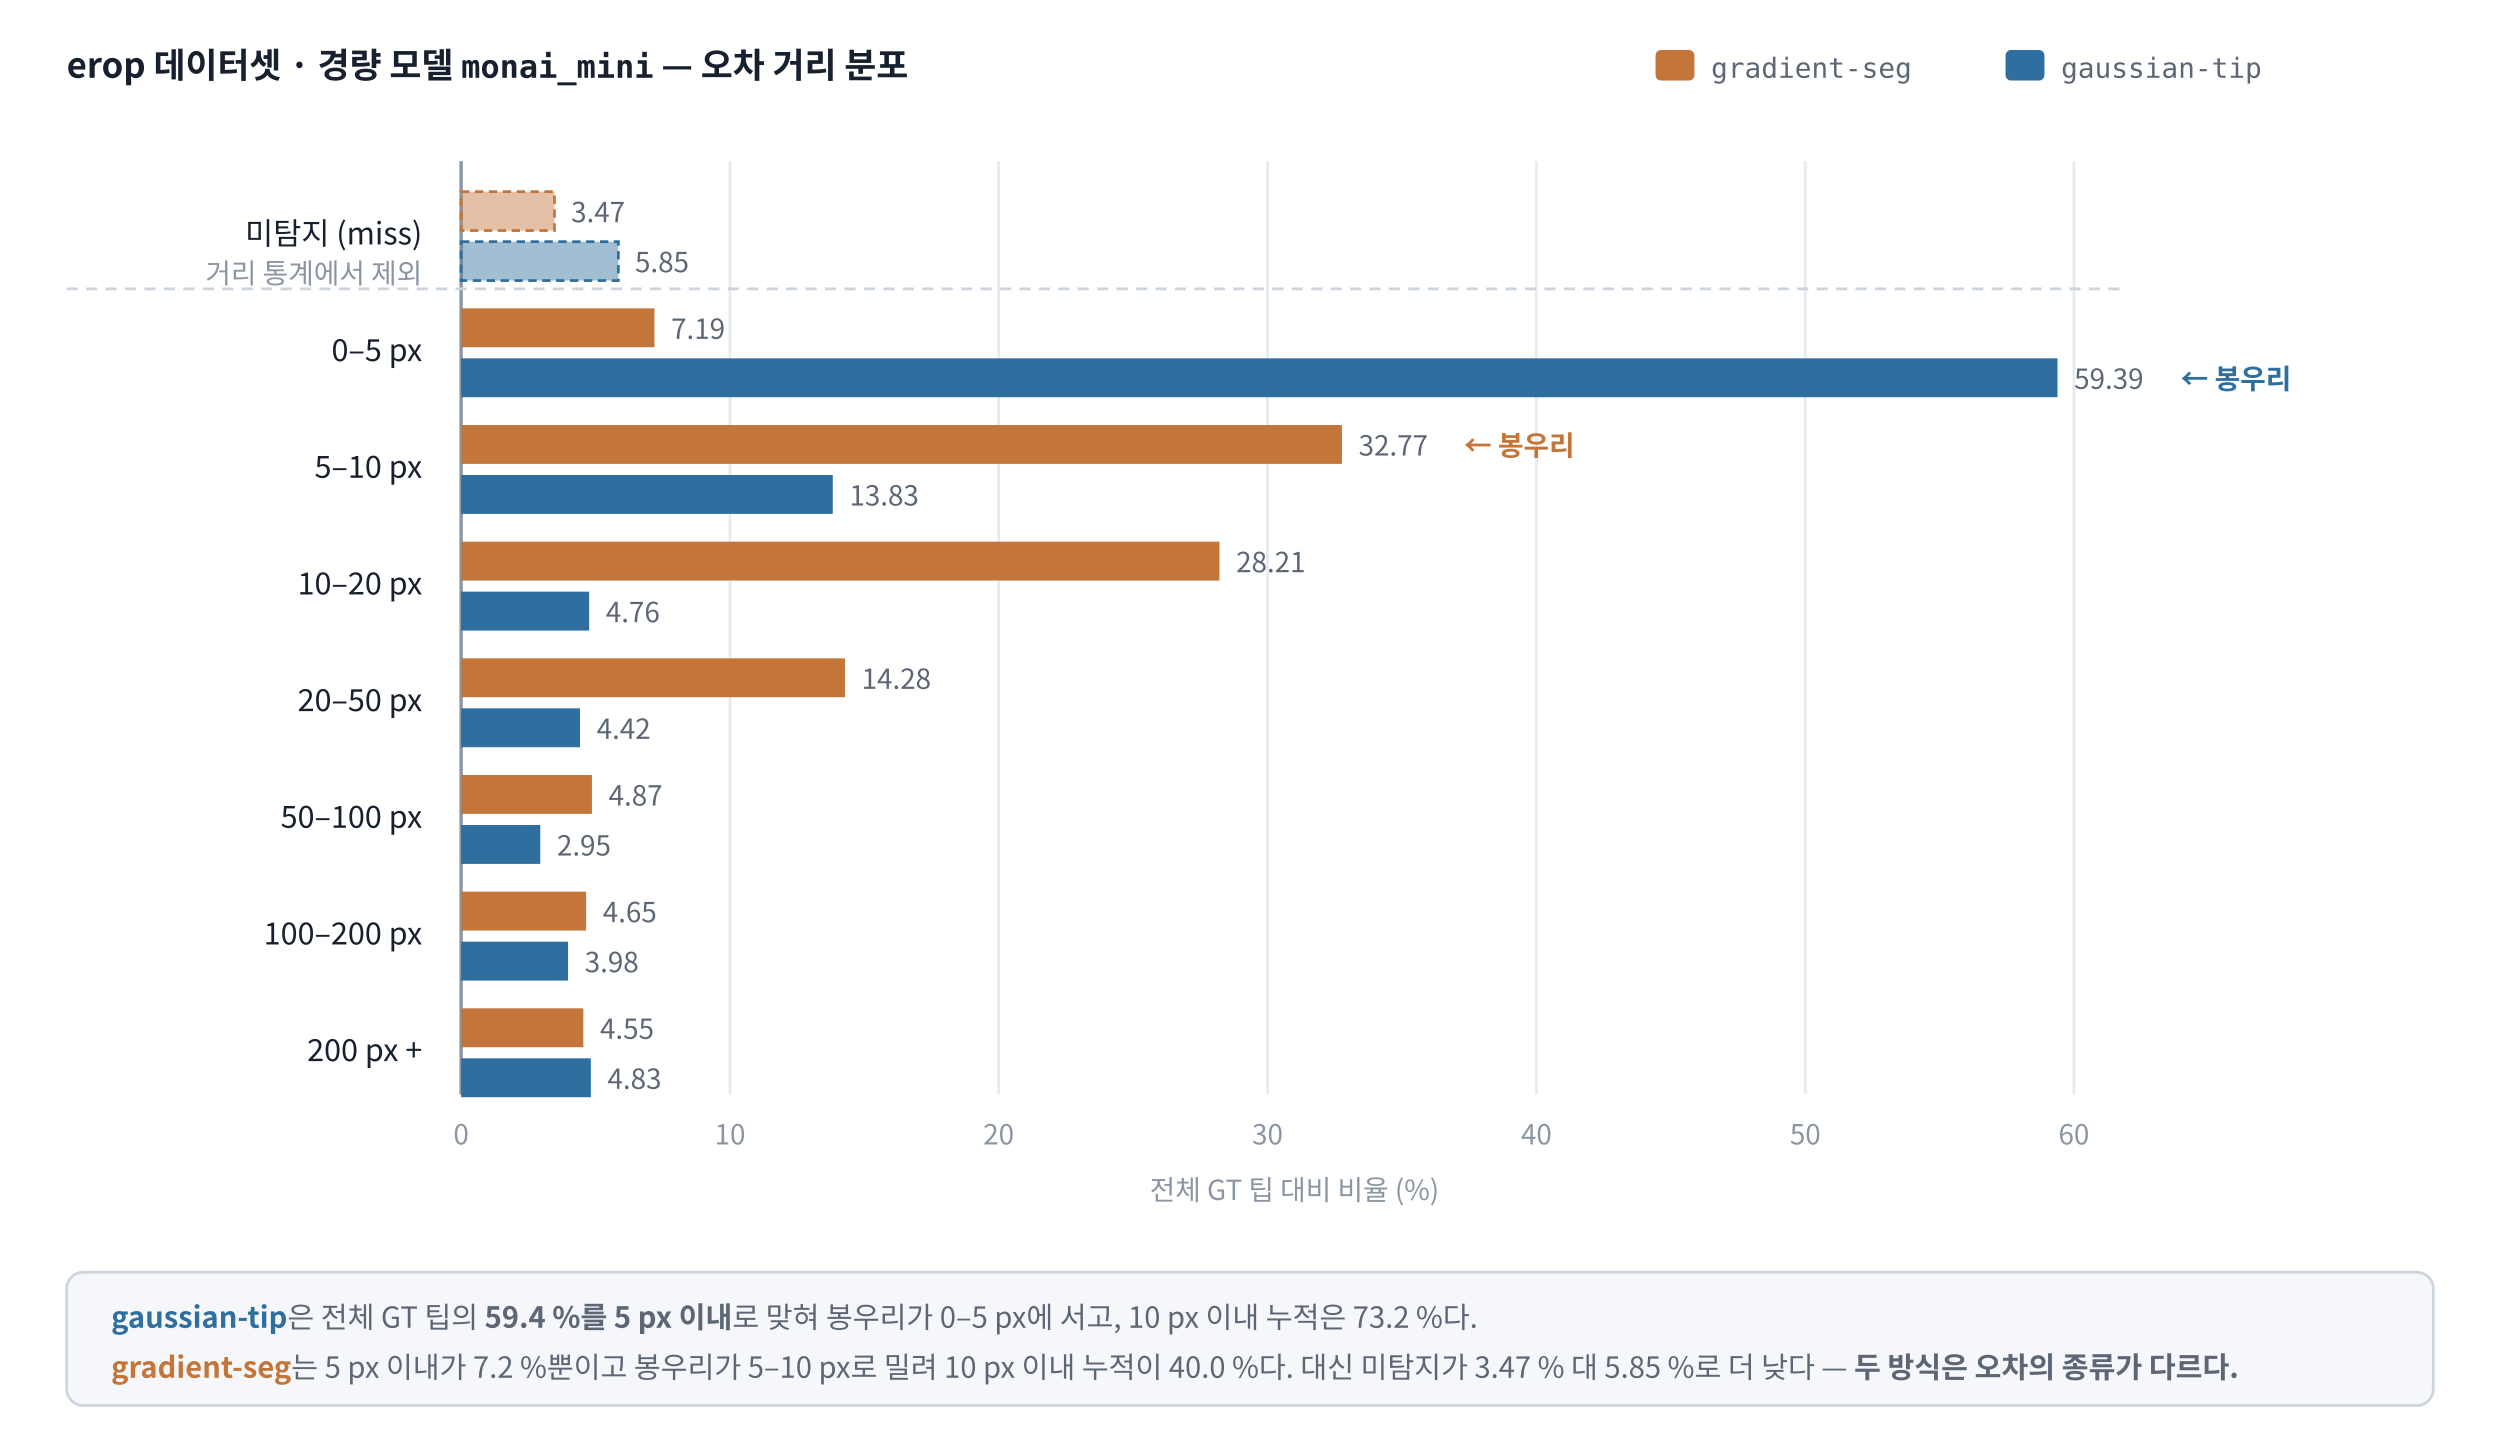
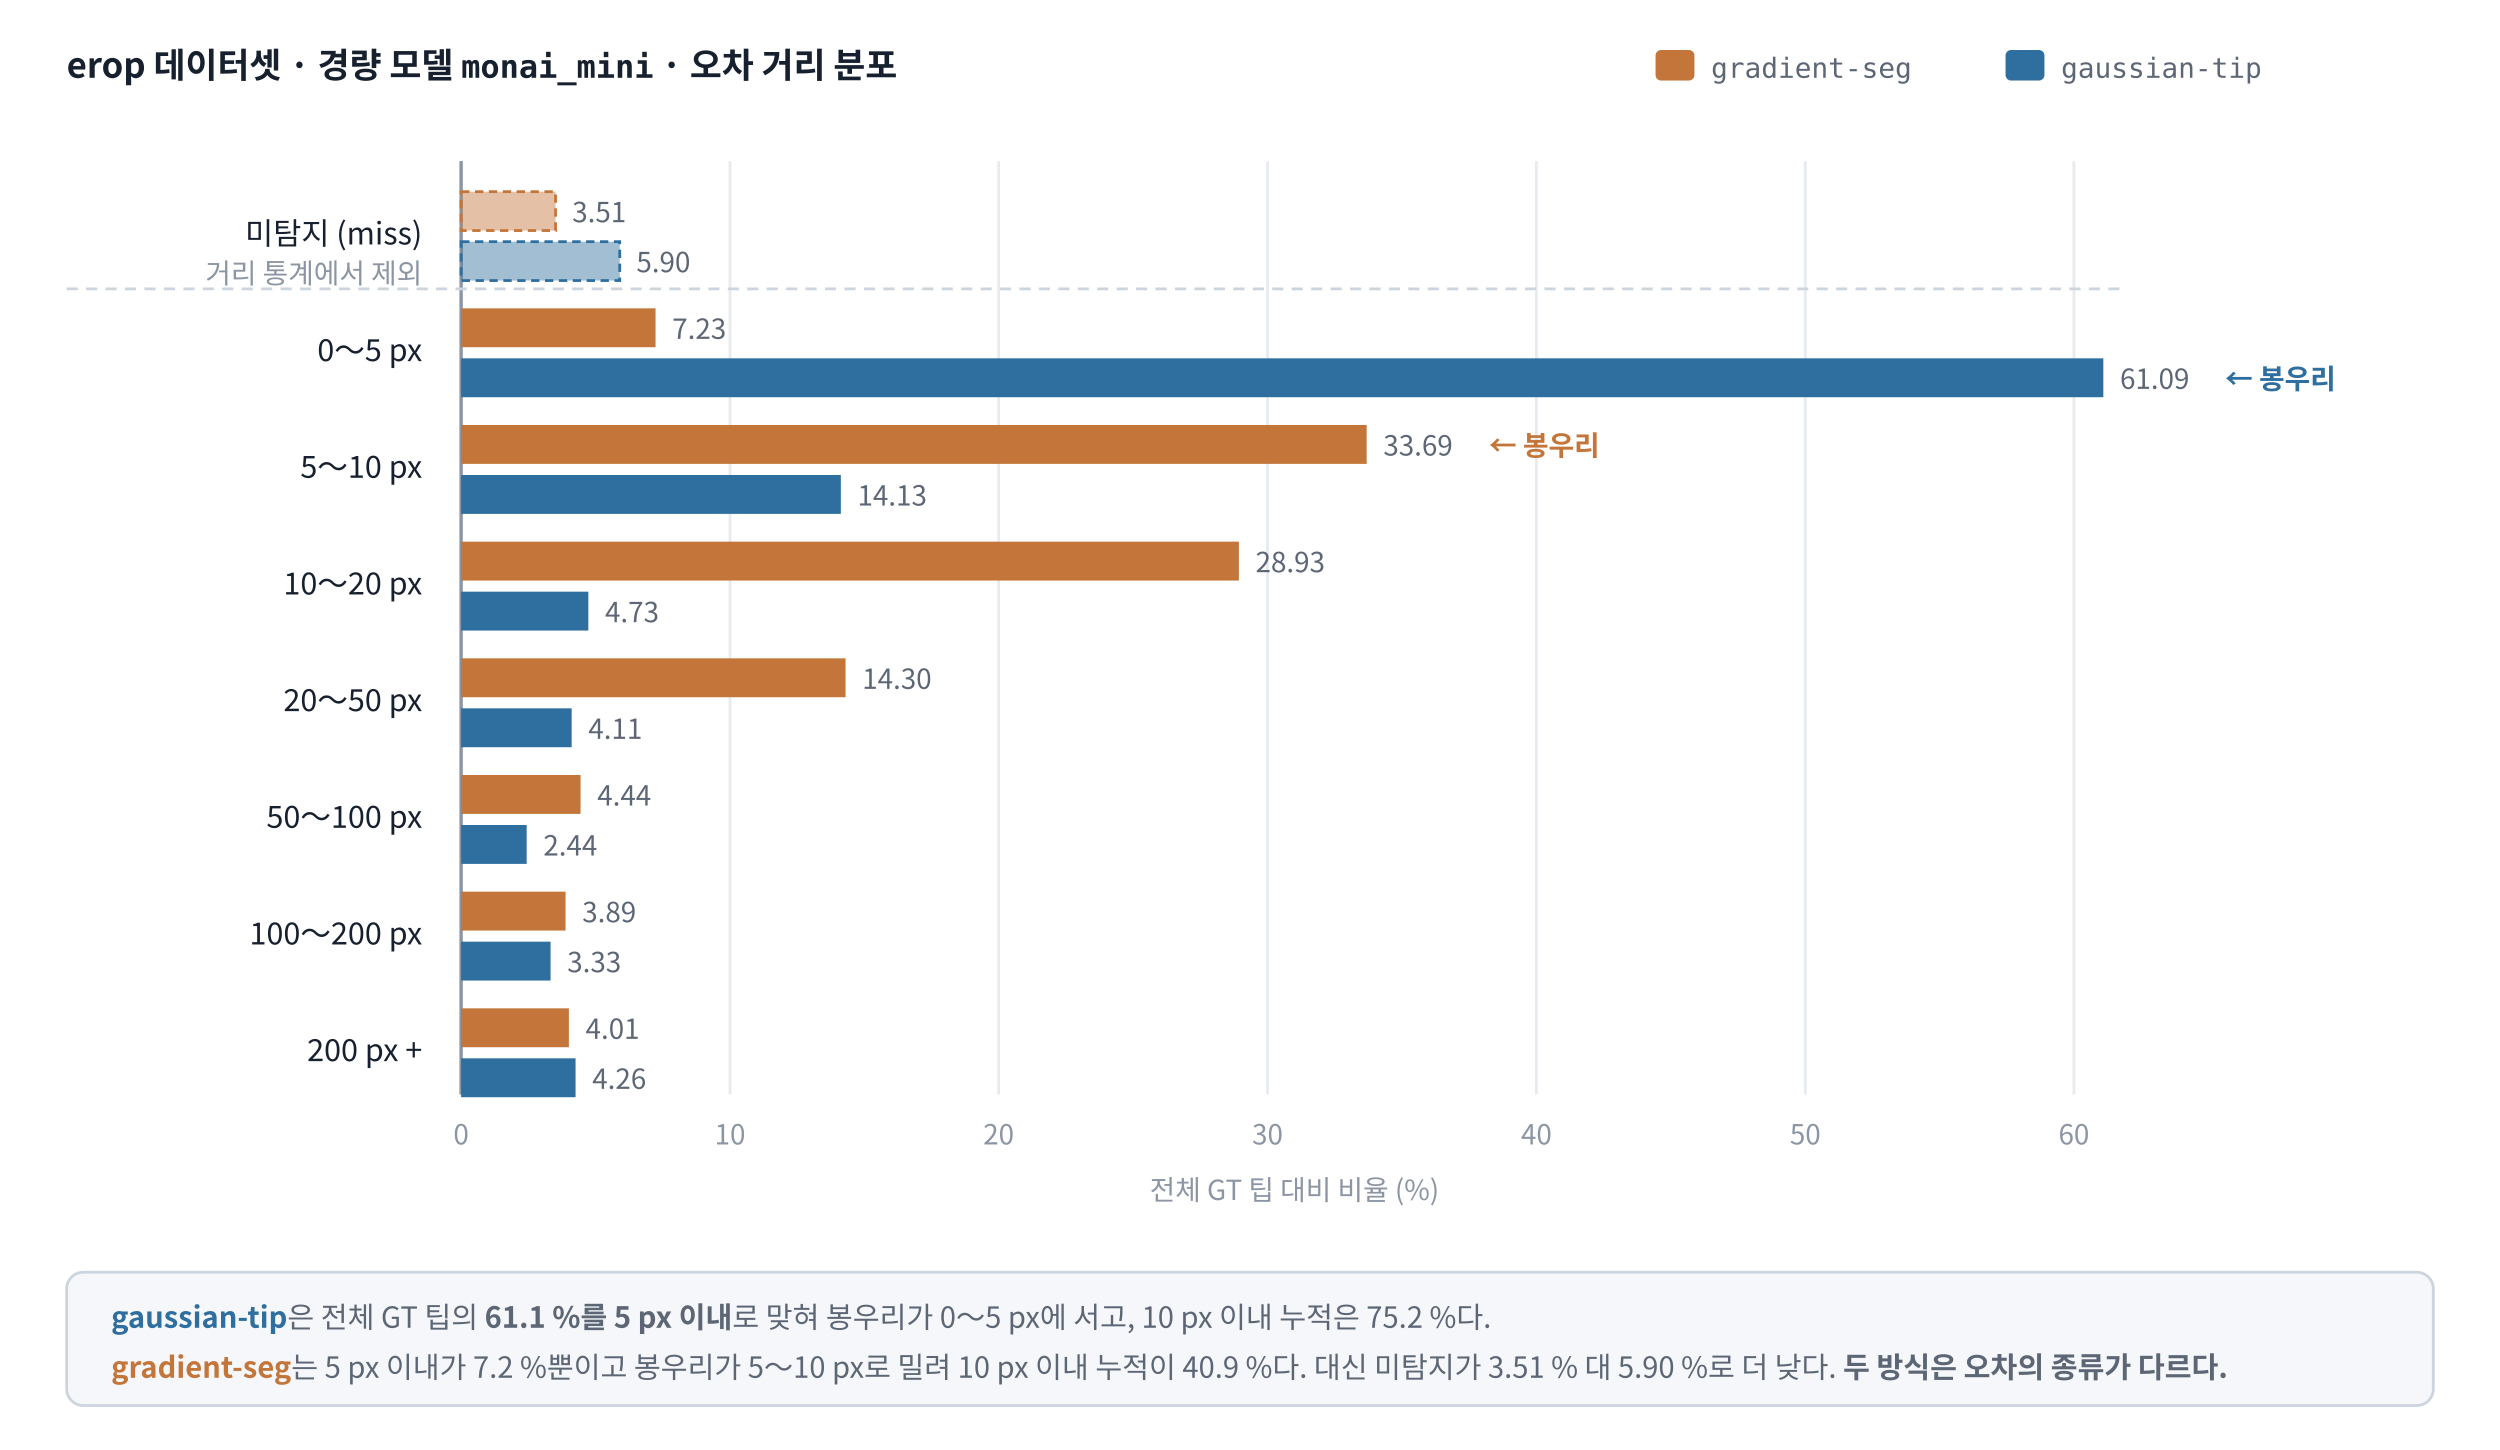
<svg xmlns="http://www.w3.org/2000/svg" width="900" height="522" viewBox="0 0 900 522" role="img" aria-label="erop 데이터셋 경량 모델의 gradient-seg 대 gaussian-tip 오차 거리 분포 비교">
  <style>
    .t{font-family:'Noto Sans CJK KR','NanumGothic','Noto Sans CJK JP',sans-serif}
    .m{font-family:'D2Coding','DejaVu Sans Mono',monospace}
    .sub{font-size:12.5px;font-weight:700;fill:#17202e}
    .cat{font-size:11px;fill:#17202e}
    .val{font-size:10px;fill:#5c6675}
    .ax{font-size:10px;fill:#8b95a3}
    .note{font-size:10.5px;fill:#5c6675}
    .cal{font-size:10px;font-weight:700}
  </style>
  <rect width="900" height="522" fill="#ffffff" />
-   <text x="24" y="28" class="t sub">erop 데이터셋 · 경량 모델 <tspan class="m" font-size="11.5">monai_mini</tspan> — 오차 거리 분포</text>
+   <text x="24" y="28" class="t sub">erop 데이터셋 · 경량 모델 <tspan class="m" font-size="11.5">monai_mini</tspan> · 오차 거리 분포</text>
  <rect x="596" y="18" width="14" height="11" rx="2" fill="#c4763a" />
  <text x="616" y="28" class="t val">
    <tspan class="m" font-size="10">gradient-seg</tspan>
  </text>
  <rect x="722" y="18" width="14" height="11" rx="2" fill="#2f6f9f" />
  <text x="742" y="28" class="t val">
    <tspan class="m" font-size="10">gaussian-tip</tspan>
  </text>
  <line x1="166.0" y1="58" x2="166.0" y2="394" stroke="#e7ebf0" stroke-width="1" />
  <text x="166.0" y="412" class="t ax" text-anchor="middle">0</text>
  <line x1="262.8" y1="58" x2="262.8" y2="394" stroke="#e7ebf0" stroke-width="1" />
  <text x="262.8" y="412" class="t ax" text-anchor="middle">10</text>
  <line x1="359.5" y1="58" x2="359.5" y2="394" stroke="#e7ebf0" stroke-width="1" />
  <text x="359.5" y="412" class="t ax" text-anchor="middle">20</text>
  <line x1="456.3" y1="58" x2="456.3" y2="394" stroke="#e7ebf0" stroke-width="1" />
  <text x="456.3" y="412" class="t ax" text-anchor="middle">30</text>
  <line x1="553.1" y1="58" x2="553.1" y2="394" stroke="#e7ebf0" stroke-width="1" />
  <text x="553.1" y="412" class="t ax" text-anchor="middle">40</text>
  <line x1="649.9" y1="58" x2="649.9" y2="394" stroke="#e7ebf0" stroke-width="1" />
  <text x="649.9" y="412" class="t ax" text-anchor="middle">50</text>
  <line x1="746.6" y1="58" x2="746.6" y2="394" stroke="#e7ebf0" stroke-width="1" />
  <text x="746.6" y="412" class="t ax" text-anchor="middle">60</text>
  <line x1="166" y1="58" x2="166" y2="394" stroke="#8b95a3" stroke-width="1.2" />
  <text x="466" y="432" class="t ax" text-anchor="middle">전체 GT 팁 대비 비율 (%)</text>
  <text x="152" y="88" class="t cat" text-anchor="end">미탐지 (miss)</text>
-   <rect x="166" y="69" width="33.6" height="14" fill="#c4763a" stroke="#c4763a" stroke-dasharray="3 2" fill-opacity="0.45" />
-   <text x="205.6" y="80" class="t val">3.47</text>
-   <rect x="166" y="87" width="56.6" height="14" fill="#2f6f9f" stroke="#2f6f9f" stroke-dasharray="3 2" fill-opacity="0.45" />
-   <text x="228.6" y="98" class="t val">5.85</text>
+   <rect x="166" y="69" width="34.0" height="14" fill="#c4763a" stroke="#c4763a" stroke-dasharray="3 2" fill-opacity="0.45" />
+   <text x="206.0" y="80" class="t val">3.51</text>
+   <rect x="166" y="87" width="57.1" height="14" fill="#2f6f9f" stroke="#2f6f9f" stroke-dasharray="3 2" fill-opacity="0.45" />
+   <text x="229.1" y="98" class="t val">5.90</text>
  <line x1="24" y1="104" x2="766" y2="104" stroke="#ccd4de" stroke-dasharray="4 3" />
  <text x="152" y="102" class="t ax" text-anchor="end">거리 통계에서 제외</text>
-   <text x="152" y="130" class="t cat" text-anchor="end">0–5 px</text>
-   <rect x="166" y="111" width="69.6" height="14" fill="#c4763a" />
-   <text x="241.6" y="122" class="t val">7.19</text>
-   <rect x="166" y="129" width="574.7" height="14" fill="#2f6f9f" />
-   <text x="746.7" y="140" class="t val">59.39</text>
-   <text x="152" y="172" class="t cat" text-anchor="end">5–10 px</text>
-   <rect x="166" y="153" width="317.1" height="14" fill="#c4763a" />
-   <text x="489.1" y="164" class="t val">32.77</text>
-   <rect x="166" y="171" width="133.8" height="14" fill="#2f6f9f" />
-   <text x="305.8" y="182" class="t val">13.83</text>
-   <text x="152" y="214" class="t cat" text-anchor="end">10–20 px</text>
-   <rect x="166" y="195" width="273.0" height="14" fill="#c4763a" />
-   <text x="445.0" y="206" class="t val">28.21</text>
-   <rect x="166" y="213" width="46.1" height="14" fill="#2f6f9f" />
-   <text x="218.1" y="224" class="t val">4.76</text>
-   <text x="152" y="256" class="t cat" text-anchor="end">20–50 px</text>
-   <rect x="166" y="237" width="138.2" height="14" fill="#c4763a" />
-   <text x="310.2" y="248" class="t val">14.28</text>
-   <rect x="166" y="255" width="42.8" height="14" fill="#2f6f9f" />
-   <text x="214.8" y="266" class="t val">4.42</text>
-   <text x="152" y="298" class="t cat" text-anchor="end">50–100 px</text>
-   <rect x="166" y="279" width="47.1" height="14" fill="#c4763a" />
-   <text x="219.1" y="290" class="t val">4.87</text>
-   <rect x="166" y="297" width="28.5" height="14" fill="#2f6f9f" />
-   <text x="200.5" y="308" class="t val">2.95</text>
-   <text x="152" y="340" class="t cat" text-anchor="end">100–200 px</text>
-   <rect x="166" y="321" width="45.0" height="14" fill="#c4763a" />
-   <text x="217.0" y="332" class="t val">4.65</text>
-   <rect x="166" y="339" width="38.5" height="14" fill="#2f6f9f" />
-   <text x="210.5" y="350" class="t val">3.98</text>
+   <text x="152" y="130" class="t cat" text-anchor="end">0〜5 px</text>
+   <rect x="166" y="111" width="70.0" height="14" fill="#c4763a" />
+   <text x="242.0" y="122" class="t val">7.23</text>
+   <rect x="166" y="129" width="591.2" height="14" fill="#2f6f9f" />
+   <text x="763.2" y="140" class="t val">61.09</text>
+   <text x="152" y="172" class="t cat" text-anchor="end">5〜10 px</text>
+   <rect x="166" y="153" width="326.0" height="14" fill="#c4763a" />
+   <text x="498.0" y="164" class="t val">33.69</text>
+   <rect x="166" y="171" width="136.7" height="14" fill="#2f6f9f" />
+   <text x="308.7" y="182" class="t val">14.13</text>
+   <text x="152" y="214" class="t cat" text-anchor="end">10〜20 px</text>
+   <rect x="166" y="195" width="280.0" height="14" fill="#c4763a" />
+   <text x="452.0" y="206" class="t val">28.93</text>
+   <rect x="166" y="213" width="45.8" height="14" fill="#2f6f9f" />
+   <text x="217.8" y="224" class="t val">4.73</text>
+   <text x="152" y="256" class="t cat" text-anchor="end">20〜50 px</text>
+   <rect x="166" y="237" width="138.4" height="14" fill="#c4763a" />
+   <text x="310.4" y="248" class="t val">14.30</text>
+   <rect x="166" y="255" width="39.8" height="14" fill="#2f6f9f" />
+   <text x="211.8" y="266" class="t val">4.11</text>
+   <text x="152" y="298" class="t cat" text-anchor="end">50〜100 px</text>
+   <rect x="166" y="279" width="43.0" height="14" fill="#c4763a" />
+   <text x="215.0" y="290" class="t val">4.44</text>
+   <rect x="166" y="297" width="23.6" height="14" fill="#2f6f9f" />
+   <text x="195.6" y="308" class="t val">2.44</text>
+   <text x="152" y="340" class="t cat" text-anchor="end">100〜200 px</text>
+   <rect x="166" y="321" width="37.6" height="14" fill="#c4763a" />
+   <text x="209.6" y="332" class="t val">3.89</text>
+   <rect x="166" y="339" width="32.2" height="14" fill="#2f6f9f" />
+   <text x="204.2" y="350" class="t val">3.33</text>
  <text x="152" y="382" class="t cat" text-anchor="end">200 px +</text>
-   <rect x="166" y="363" width="44.0" height="14" fill="#c4763a" />
-   <text x="216.0" y="374" class="t val">4.55</text>
-   <rect x="166" y="381" width="46.7" height="14" fill="#2f6f9f" />
-   <text x="218.7" y="392" class="t val">4.83</text>
-   <text x="527" y="164" class="t cal" fill="#c4763a">← 봉우리</text>
-   <text x="785" y="140" class="t cal" fill="#2f6f9f">← 봉우리</text>
+   <rect x="166" y="363" width="38.8" height="14" fill="#c4763a" />
+   <text x="210.8" y="374" class="t val">4.01</text>
+   <rect x="166" y="381" width="41.2" height="14" fill="#2f6f9f" />
+   <text x="213.2" y="392" class="t val">4.26</text>
+   <text x="536" y="164" class="t cal" fill="#c4763a">← 봉우리</text>
+   <text x="801" y="140" class="t cal" fill="#2f6f9f">← 봉우리</text>
  <rect x="24" y="458" width="852" height="48" rx="6" fill="#f5f7fa" stroke="#ccd4de" />
  <text x="40" y="478" class="t note">
-     <tspan font-weight="700" fill="#2f6f9f">gaussian-tip</tspan>은 전체 GT 팁의 <tspan font-weight="700">59.4 %를 5 px 이내</tspan>로 맞혀 봉우리가 0–5 px에 서고, 10 px 이내 누적은 73.2 %다.</text>
+     <tspan font-weight="700" fill="#2f6f9f">gaussian-tip</tspan>은 전체 GT 팁의 <tspan font-weight="700">61.1 %를 5 px 이내</tspan>로 맞혀 봉우리가 0〜5 px에 서고, 10 px 이내 누적은 75.2 %다.</text>
  <text x="40" y="496" class="t note">
-     <tspan font-weight="700" fill="#c4763a">gradient-seg</tspan>는 5 px 이내가 7.2 %뿐이고 봉우리가 5–10 px로 밀려 10 px 이내 누적이 40.0 %다. 대신 미탐지가 3.47 % 대 5.85 %로 더 낮다 — <tspan font-weight="700">두 방식은 오차의 종류가 다르다.</tspan>
+     <tspan font-weight="700" fill="#c4763a">gradient-seg</tspan>는 5 px 이내가 7.2 %뿐이고 봉우리가 5〜10 px로 밀려 10 px 이내 누적이 40.9 %다. 대신 미탐지가 3.51 % 대 5.90 %로 더 낮다. <tspan font-weight="700">두 방식은 오차의 종류가 다르다.</tspan>
  </text>
</svg>
